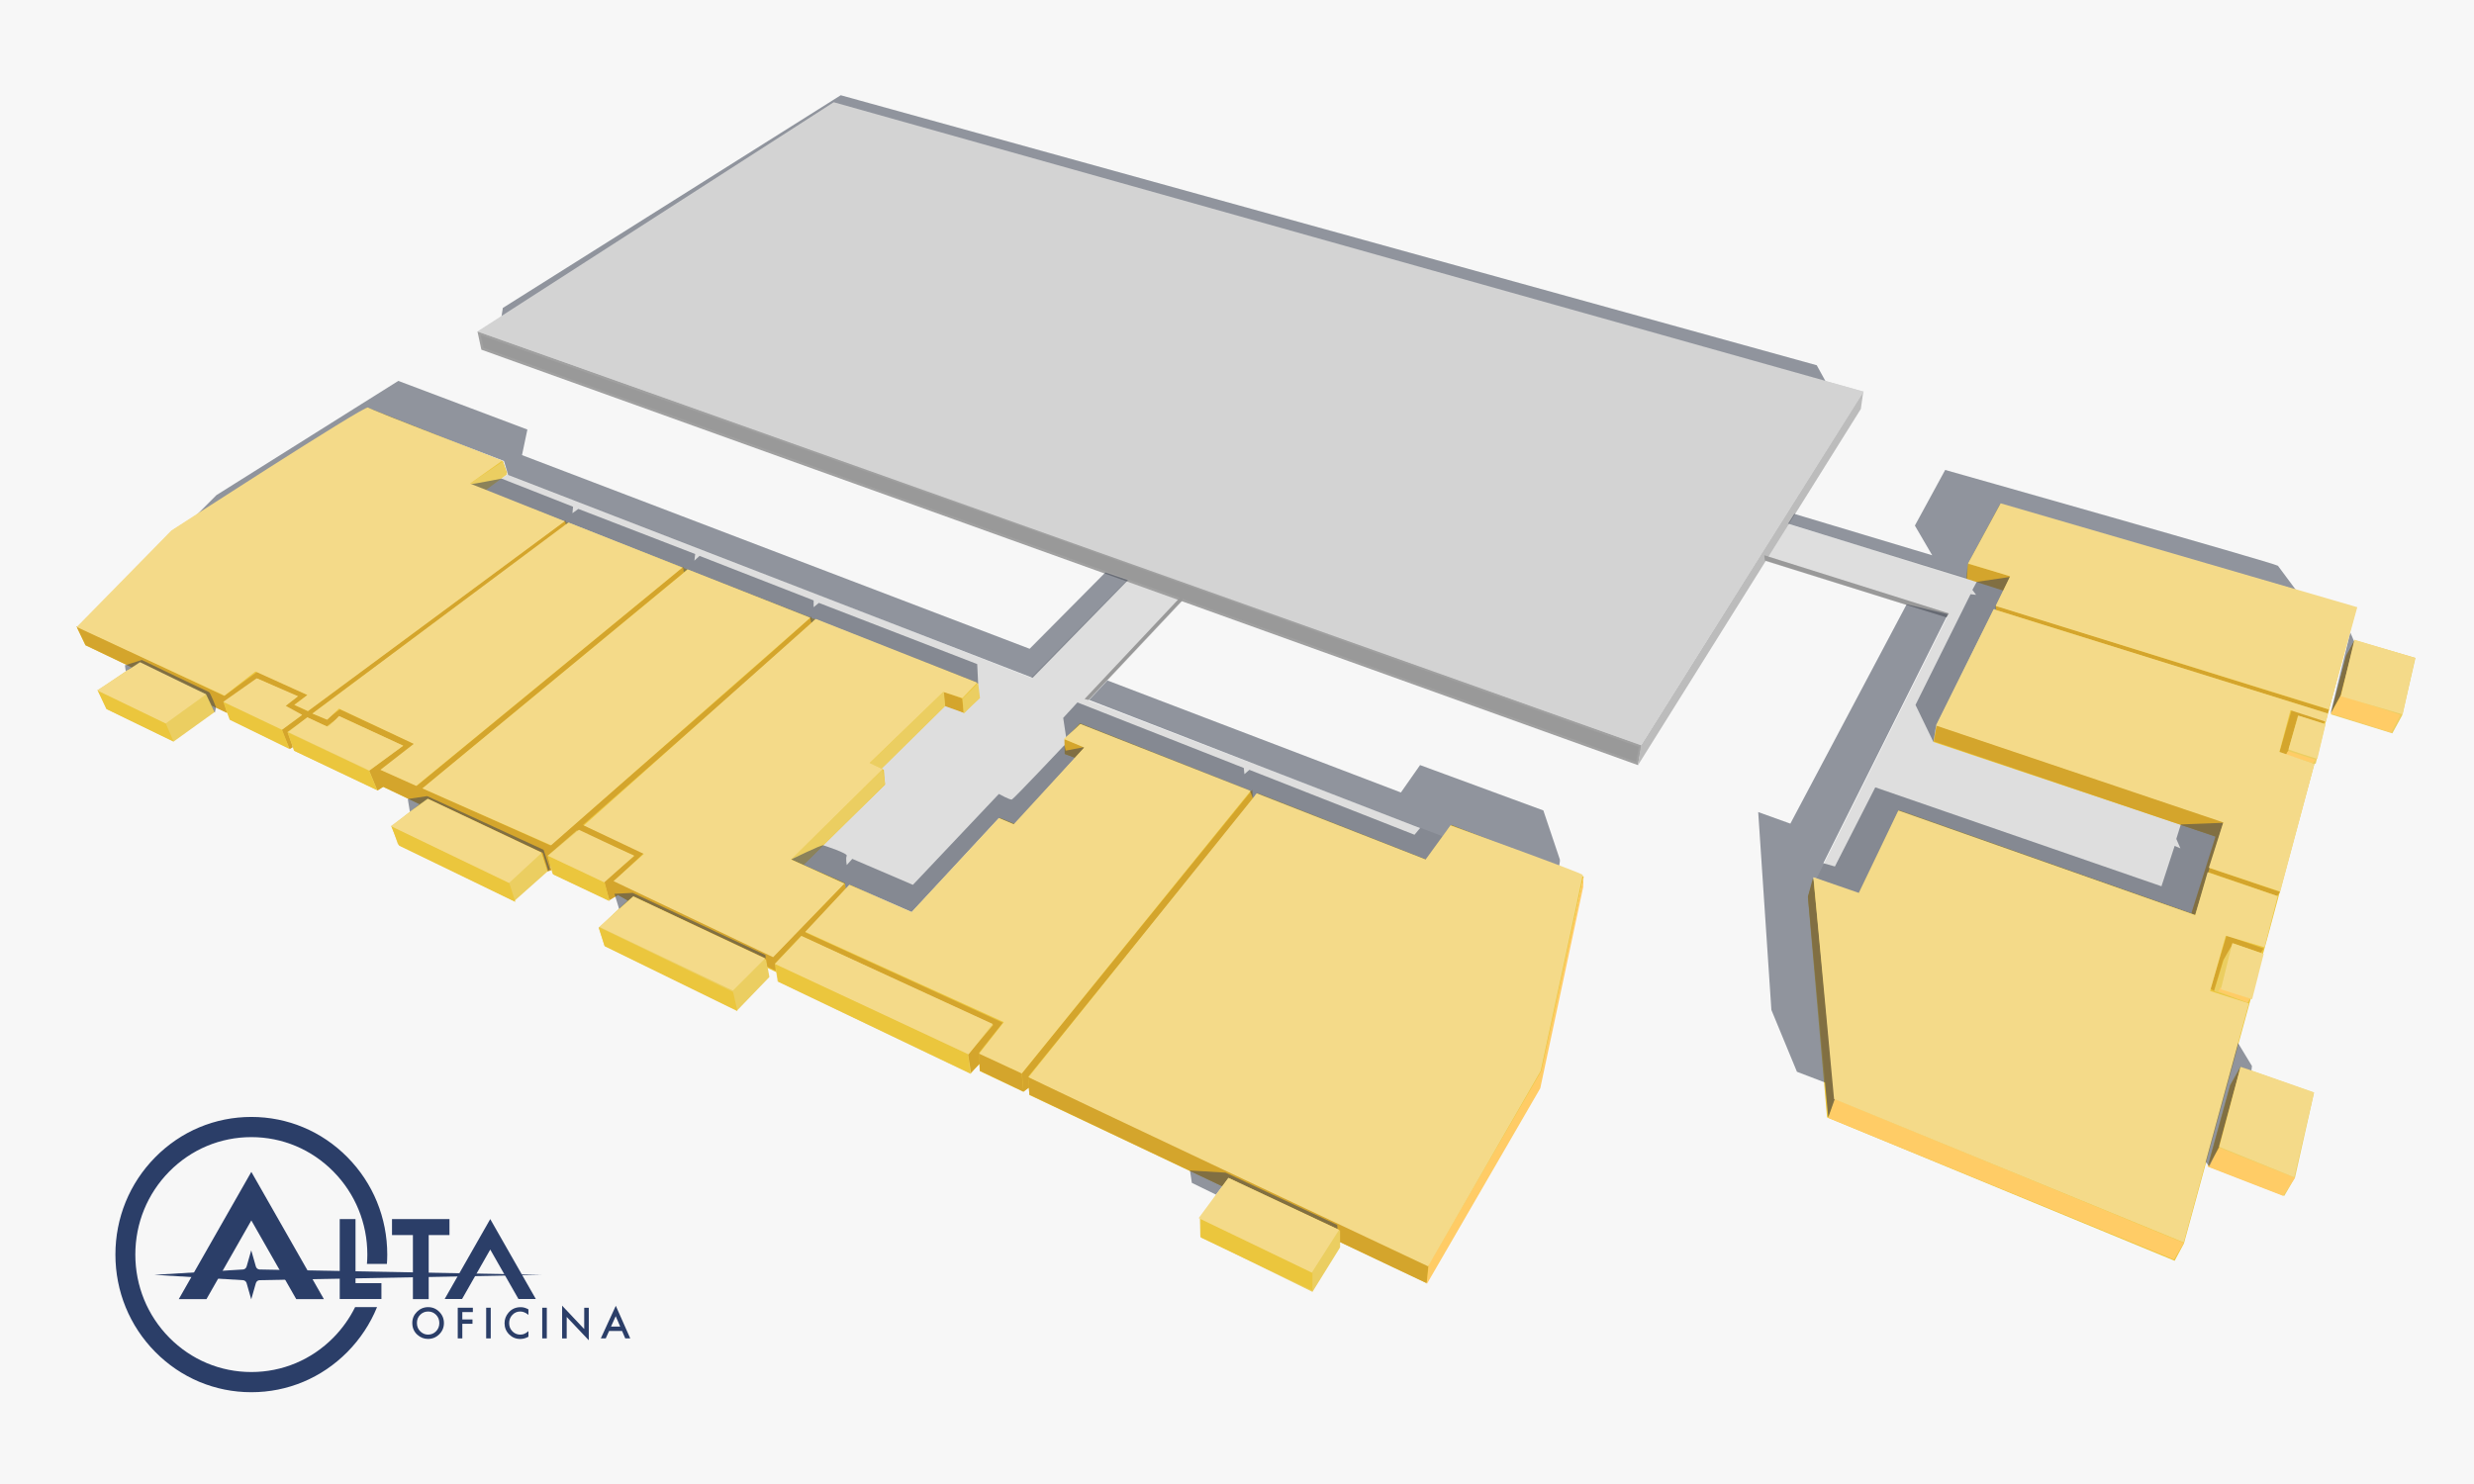
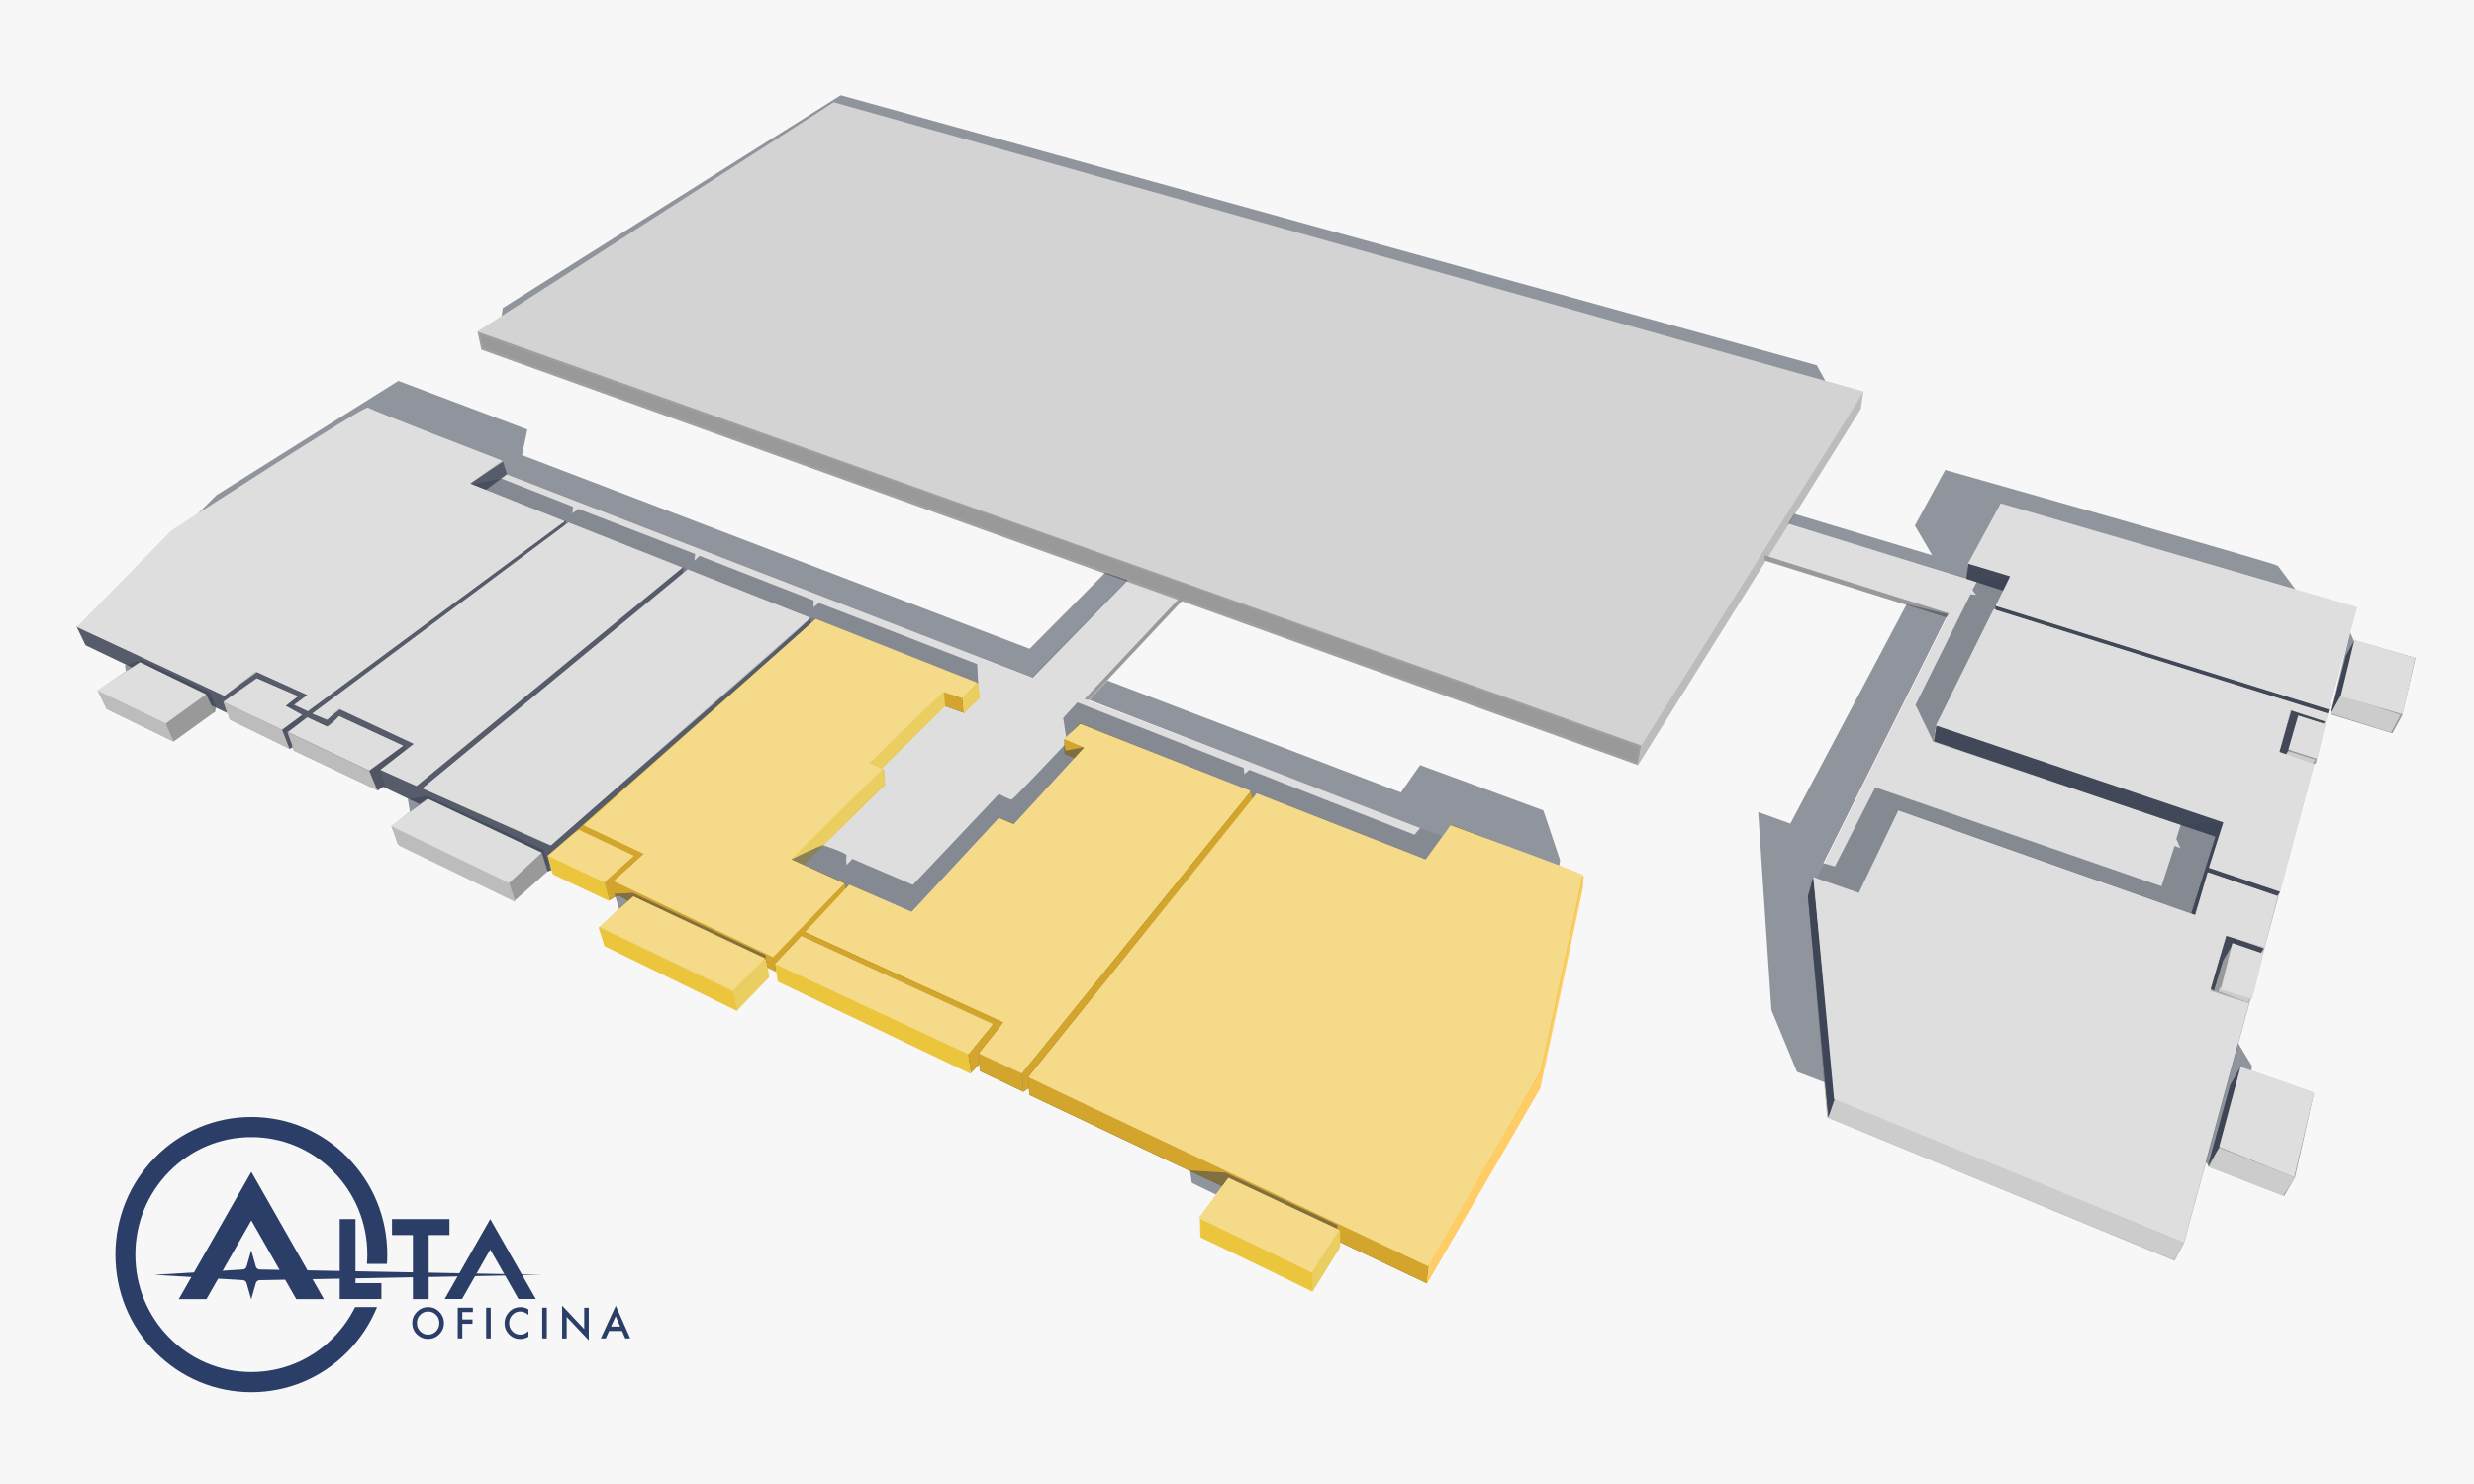
<svg xmlns="http://www.w3.org/2000/svg" version="1.1" x="0px" y="0px" width="1000px" height="600px" viewBox="0 0 1000 600" enable-background="new 0 0 1000 600" xml:space="preserve">
  <g id="base">
    <rect fill="#F7F7F7" width="1000" height="600" />
    <g id="Walkways_and_Lobbies">
      <polygon fill="#DEDEDE" points="456.5,233.5 478.17,241 478,242.92 440,283.25 582.75,338 583.5,338.42 576.83,347.58 563,380.5     358,375 305,358 302,332.5 377.5,275.5 192.5,199.5 196.38,197.88 205.25,191.75 337,242.83 416.67,274   " />
      <polygon fill="#DEDEDE" points="722,211.67 713.5,225.33 713.5,226.83 787,249.67 733.67,356.33 754.67,366.17 894,396     907.33,344.83 863,252.5 794.67,233.5   " />
    </g>
    <g id="Garage_-_base">
      <polygon fill="#CCCCCC" points="193,134.33 663,301.67 753,158.33 337,41.67   " />
      <polygon fill="#999999" stroke="#A0A0A0" stroke-miterlimit="10" points="193.67,134.79 195,141 487.33,246 661.67,308.67     663,301.67 428,217.67   " />
      <polygon fill="#BCBCBC" points="663.33,301.33 662,309.5 752.17,165.33 753.17,158.17   " />
    </g>
    <g id="Layer_37">
      <polygon fill="#999999" points="477.75,240.75 478,242.62 440,283 438.38,282.62   " />
      <polygon fill="#999999" points="713.12,224.5 713.38,226.62 786.75,249.62 787.75,248   " />
    </g>
    <g id="Layer_31">
-       <polygon fill="#EBC63D" points="31.25,254 70,214.25 148.5,164.75 203.25,186.5 205,191.25 196,198.25 395,276 395.75,282     389.75,288.25 382.25,285 356.25,310.75 357.25,311.25 357.75,317.25 324.75,349.62 341.62,357 341.75,359.62 343.75,357.75     368.38,369.12 404.12,330.62 410.25,333.12 434.75,306.25 430.5,305 430.38,298.88 436.5,292.38 505.62,319.75 506,323.38     508.25,320.62 576.5,347.5 586.62,333.5 640.12,354.38 622.33,439.83 576.5,518.67 416.12,442.75 415.81,439.75 413.69,441.44     396,433.06 395.88,430.06 394.19,431.94 253.79,364.07 249.72,361.85 248.46,362.66 34.5,260.88   " />
-       <polygon fill="#EBC63D" points="794.81,233.61 795.33,228.17 808.45,203.78 952.48,245.75 916.75,378.25 882.75,502.75     879,509.75 738.5,451.75 730.75,362.75 733.25,355 751.25,361.5 767.5,327.5 886.5,369.5 895.75,338.25 781.5,300 782.75,293.75     805.94,246.25 806.88,246.69 806.62,245.12 809.81,238.62   " />
+       <polygon fill="#BCBCBC" points="31.25,254 70,214.25 148.5,164.75 203.25,186.5 205,191.25 196,198.25 395,276 395.75,282     389.75,288.25 382.25,285 356.25,310.75 357.25,311.25 357.75,317.25 324.75,349.62 341.62,357 341.75,359.62 343.75,357.75     368.38,369.12 404.12,330.62 410.25,333.12 434.75,306.25 430.5,305 430.38,298.88 436.5,292.38 505.62,319.75 506,323.38     508.25,320.62 576.5,347.5 586.62,333.5 640.12,354.38 622.33,439.83 576.5,518.67 416.12,442.75 415.81,439.75 413.69,441.44     396,433.06 395.88,430.06 394.19,431.94 253.79,364.07 249.72,361.85 248.46,362.66 34.5,260.88   " />
+       <polygon fill="#EBC63D" points="329.62,250.38 395,276 395.75,282 389.75,288.25 382.25,285 356.25,310.75 357.25,311.25     357.75,317.25 324.75,349.62 341.62,357 341.75,359.62 343.75,357.75 368.38,369.12 404.12,330.62 410.25,333.12 434.75,306.25     430.5,305 430.38,298.88 436.5,292.38 505.5,320.25 506.5,323 507.75,321 576.5,347.5 586.62,333.5 640.12,354.38 622.33,439.83     576.5,518.67 416.12,442.75 415.81,439.75 413.69,441.44 396,433.06 395.88,430.06 394.19,431.94 253.79,364.07 249.72,361.85     248.46,362.66 222.48,350.3 221.38,345.94   " />
+       <polygon fill="#BCBCBC" points="794.81,233.61 795.33,228.17 808.45,203.78 952.48,245.75 916.75,378.25 882.75,502.75     879,509.75 738.5,451.75 730.75,362.75 733.25,355 751.25,361.5 767.5,327.5 886.5,369.5 895.75,338.25 781.5,300 782.75,293.75     805.94,246.25 806.88,246.69 806.62,245.12 809.81,238.62   " />
    </g>
    <g id="Layer_32">
-       <polygon fill="#EBCE61" points="951.67,258.83 976.33,266 971,289.17 967,296.5 942.17,288.83 948.5,265.33   " />
-       <polygon fill="#EBCE61" points="939.83,293 928.83,289.17 925.17,296.33 923,304.83 936,308.83   " />
-       <polygon fill="#EBCE61" points="914.5,385.67 902.17,381 898.83,388 895,400.67 908.33,405.33 909.67,403.83   " />
-       <polygon fill="#EBCE61" points="901.33,438.83 905.5,431.33 935.33,441.83 927.67,476 923.33,483.5 892.33,471.5   " />
+       <polygon fill="#999999" points="951.67,258.83 976.33,266 971,289.17 967,296.5 942.17,288.83 948.5,265.33   " />
+       <polygon fill="#999999" points="939.83,293 928.83,289.17 925.17,296.33 923,304.83 936,308.83   " />
+       <polygon fill="#999999" points="914.5,385.67 902.17,381 898.83,388 895,400.67 908.33,405.33 909.67,403.83   " />
+       <polygon fill="#999999" points="901.33,438.83 905.5,431.33 935.33,441.83 927.67,476 923.33,483.5 892.33,471.5   " />
      <polygon fill="#EBCE61" points="314.33,396.83 313.17,389.33 324,378.17 401.67,414.5 402,417.33 395.17,425.83 396,429.83     392.33,434.17   " />
      <polygon fill="#EBCE61" points="311,395 309.67,387.83 255.67,362.17 242,375.17 244.33,382.33 298,408.5   " />
      <polygon fill="#EBCE61" points="233.5,334.83 221.17,345.67 223.33,353.33 246,364 249.17,361.5 248,356 256.83,348 256.33,345.5       " />
-       <polygon fill="#EBCE61" points="219.17,345.33 221.5,352.17 207.83,364.33 160.83,341.33 158.33,334 172.67,322.67   " />
-       <polygon fill="#EBCE61" points="152.67,319.5 118.82,303.51 116.17,295.83 124.33,289.83 132,293.17 137.17,289.33 163,301.17     164,303.33 153.67,311.33 155.67,317.5   " />
-       <polygon fill="#EBCE61" points="93.17,291 90.17,284 104.17,274 120,281.33 120.67,283 118.5,285 119.5,287.33 122.17,289     123,290.5 117.17,302.67   " />
+       <polygon fill="#999999" points="219.17,345.33 221.5,352.17 207.83,364.33 160.83,341.33 158.33,334 172.67,322.67   " />
+       <polygon fill="#999999" points="152.67,319.5 118.82,303.51 116.17,295.83 124.33,289.83 132,293.17 137.17,289.33 163,301.17     164,303.33 153.67,311.33 155.67,317.5   " />
+       <polygon fill="#999999" points="93.17,291 90.17,284 104.17,274 120,281.33 120.67,283 118.5,285 119.5,287.33 122.17,289     123,290.5 117.17,302.67   " />
    </g>
-     <g id="Layer_33">
-       <polygon fill="#D4A52C" points="506.17,319.33 506.42,323.25 415.58,435.33 416,439.67 413.67,441.33 413.08,433.92   " />
+     <g id="Layer_33" opacity="0.8">
+       <polygon fill="#3C4454" points="505.51,320.26 506.52,322.97 415.58,435.33 416,439.67 413.67,441.33 413.08,433.92   " />
+       <polygon fill="#3C4454" points="395.67,425.75 413,433.92 413.67,441.33 396.08,432.92   " />
+       <polygon fill="#3C4454" points="415.58,435.33 416.08,442.58 576.67,518.83 577.33,511.67   " />
+       <polygon fill="#3C4454" points="381.33,279.58 388.92,282.42 389.5,288.17 382,285.5   " />
+       <path fill="#3C4454" d="M430.25,298.92c0,0,8.08,3,8,3.25s-3.83,4.25-3.83,4.25l-4.08-1.67L430.25,298.92z" />
+       <polygon fill="#3C4454" points="203.33,186.55 204.93,191.82 196.23,198.23 190.04,195.48   " />
+       <polygon fill="#3C4454" points="732.84,354.88 730.78,362.44 739.02,451.53 741.77,444.66   " />
+       <polygon fill="#3C4454" points="782.75,293.25 781.75,299.75 895.5,338.25 885.75,369.25 887.12,369.88 892.5,352.62     920.38,362.25 921.62,360.62 893,350.88 898.88,332.38   " />
+       <polygon fill="#3C4454" points="915,383.5 900,378.25 893.5,399.75 894.88,400.62 898.62,388.25 902.62,381.38 913.75,385.25       " />
+       <polygon fill="#3C4454" points="905.5,431.83 901.5,438.83 892.5,471.5 897,464.5   " />
+       <polygon fill="#3C4454" points="940,291.17 926.33,287 921.33,304.17 924.04,305.21 924.88,303.67 928.83,289.33 939.17,292.5       " />
+       <polygon fill="#3C4454" points="951.92,258.5 946.33,281.08 942.25,288.33 948.33,265   " />
+       <path fill="#3C4454" d="M795.67,228l-0.83,6l15,4.83c0,0,3.17-5.5,2.67-5.83S795.67,228,795.67,228z" />
+       <path fill="#3C4454" d="M806.5,244.83l0.33,1.83l134,41.83c0,0,0.83-1.67,0.33-1.67S806.5,244.83,806.5,244.83z" />
+       <path fill="#3C4454" d="M405.33,413.5L325.5,377l16.5-17.67l-0.67-2.17l-28.67,29.5l-64.33-30.5l12-11.33l-24.67-11.33L328,251.88    l-0.5-2c0.46,0.77-91.64,80.23-105.06,91.94l-51.62-23.07l105.43-87.12v-2.5l-107.75,88.59l-14.32-6.4l13.44-10.5l-30.19-14    l-5.44,4.06l-5.56-2.38l102.19-76v-2.12L124.31,287.5l-5.38-2.56l5.44-3.94L104,271.62l-13.38,9.75l-59.75-28.19l3.75,7.69    l57.12,27.38L90.5,284l13.62-9.62l16,7.25l-5.31,4l7.25,3.5l-8.19,6l3.19,7.75l1.31-0.77l-2.18-6.17l8-5.81l7.88,3.56l5.31-4    l25.5,11.81l-13.62,10.12l3.31,8l2.38-1.5l14.58,6.96l3.05-2.15L219,345l2.33,7.36l1.56-0.52l-1.51-5.9l11.81-10.19l22.98,10.08    l0.1,0.33l-12.1,10.33l2.17,7.5l3.5-2.17l4,2.33l2.17-1.83L309.67,388l0.5,2.83l3.33,1.67l-0.17-3l10.5-11.17l77.67,36l-10.17,12    l1.17,7.33L396,430l-0.33-4.33L405.33,413.5z" />
+     </g>
+     <g id="Layer_26">
+       <polygon fill="#D4A52C" points="505.51,320.26 506.52,322.97 415.58,435.33 416,439.67 413.67,441.33 413.08,433.92   " />
      <polygon fill="#D4A52C" points="395.67,425.75 413,433.92 413.67,441.33 396.08,432.92   " />
      <polygon fill="#D4A52C" points="415.58,435.33 416.08,442.58 576.67,518.83 577.33,511.67   " />
      <polygon fill="#D4A52C" points="381.33,279.58 388.92,282.42 389.5,288.17 382,285.5   " />
      <path fill="#D4A52C" d="M430.25,298.92c0,0,8.08,3,8,3.25s-3.83,4.25-3.83,4.25l-4.08-1.67L430.25,298.92z" />
-       <polygon fill="#EBCE61" points="203.33,186.55 204.93,191.82 196.23,198.23 190.04,195.48   " />
-       <polygon fill="#D4A52C" points="732.84,354.88 730.78,362.44 739.02,451.53 741.77,444.66   " />
-       <polygon fill="#D4A52C" points="782.75,293.25 781.75,299.75 895.5,338.25 885.75,369.25 887.12,369.88 892.5,352.62     920.38,362.25 921.62,360.62 893,350.88 898.88,332.38   " />
-       <polygon fill="#D4A52C" points="915,383.5 900,378.25 893.5,399.75 894.88,400.62 898.62,388.25 902.62,381.38 913.75,385.25       " />
-       <polygon fill="#D4A52C" points="905.5,431.83 901.5,438.83 892.5,471.5 897,464.5   " />
-       <polygon fill="#D4A52C" points="940,291.17 926.33,287 921.33,304.17 924.04,305.21 924.88,303.67 928.83,289.33 939.17,292.5       " />
-       <polygon fill="#D4A52C" points="951.92,258.5 946.33,281.08 942.25,288.33 948.33,265   " />
-       <path fill="#D4A52C" d="M795.67,228l-0.83,6l15,4.83c0,0,3.17-5.5,2.67-5.83S795.67,228,795.67,228z" />
-       <path fill="#D4A52C" d="M806.5,244.83l0.33,1.83l134,41.83c0,0,0.83-1.67,0.33-1.67S806.5,244.83,806.5,244.83z" />
-       <path fill="#D4A52C" d="M405.33,413.5L325.5,377l16.5-17.67l-0.67-2.17l-28.67,29.5l-64.33-30.5l12-11.33l-24.67-11.33    l92.65-81.44l-0.5-2.88c0.46,0.77-91.95,80.92-105.38,92.62l-51.62-23.07l105.43-87.12v-2.5l-107.75,88.59l-14.32-6.4l13.44-10.5    l-30.19-14l-5.44,4.06l-5.56-2.38l102.19-76v-2.12L124.31,287.5l-5.38-2.56l5.44-3.94L104,271.62l-13.38,9.75l-59.75-28.19    l3.75,7.69l57.12,27.38L90.5,284l13.62-9.62l16,7.25l-5.31,4l7.25,3.5l-8.19,6l3.19,7.75l1.31-0.77l-2.18-6.17l8-5.81l7.88,3.56    l5.31-4l25.5,11.81l-13.62,10.12l3.31,8l2.38-1.5l14.58,6.96l3.05-2.15L219,345l2.33,7.36l1.56-0.52l-1.51-5.9l11.81-10.19    l22.98,10.08l0.1,0.33l-12.1,10.33l2.17,7.5l3.5-2.17l4,2.33l2.17-1.83L309.67,388l0.5,2.83l3.33,1.67l-0.17-3l10.5-11.17    l77.67,36l-10.17,12l1.17,7.33L396,430l-0.33-4.33L405.33,413.5z" />
+       <polygon opacity="0.8" fill="#3C4454" points="732.84,354.88 730.78,362.44 739.02,451.53 741.77,444.66   " />
+       <polygon opacity="0.8" fill="#3C4454" points="782.75,293.25 781.75,299.75 895.5,338.25 885.75,369.25 887.12,369.88     892.5,352.62 920.38,362.25 921.62,360.62 893,350.88 898.88,332.38   " />
+       <polygon opacity="0.8" fill="#3C4454" points="915,383.5 900,378.25 893.5,399.75 894.88,400.62 898.62,388.25 902.62,381.38     913.75,385.25   " />
+       <polygon opacity="0.8" fill="#3C4454" points="905.5,431.83 901.5,438.83 892.5,471.5 897,464.5   " />
+       <polygon opacity="0.8" fill="#3C4454" points="940,291.17 926.33,287 921.33,304.17 924.04,305.21 924.88,303.67 928.83,289.33     939.17,292.5   " />
+       <polygon opacity="0.8" fill="#3C4454" points="951.92,258.5 946.33,281.08 942.25,288.33 948.33,265   " />
+       <path opacity="0.8" fill="#3C4454" d="M795.67,228l-0.83,6l15,4.83c0,0,3.17-5.5,2.67-5.83S795.67,228,795.67,228z" />
+       <path opacity="0.8" fill="#3C4454" d="M806.5,244.83l0.33,1.83l134,41.83c0,0,0.83-1.67,0.33-1.67S806.5,244.83,806.5,244.83z" />
+       <path fill="#D4A52C" d="M194.53,327.58l-7.47-1.58l7.03,3.14C194.23,328.62,194.38,328.1,194.53,327.58z" />
+       <path fill="#D4A52C" d="M405.33,413.5L325.5,377l16.5-17.67l-0.67-2.17l-28.67,29.5l-64.33-30.5l12-11.33l-24.67-11.33    c0,0-1.83,1.69-2.96,2.66l23.46,9.67l0.1,0.33l-12.1,10.33l2.17,7.5l3.5-2.17l4,2.33l2.17-1.83L309.67,388l0.5,2.83l3.33,1.67    l-0.17-3l10.5-11.17l77.67,36l-10.17,12l1.17,7.33L396,430l-0.33-4.33L405.33,413.5z" />
    </g>
    <g id="Layer_35">
      <polygon fill="#EBCE61" points="485.17,500 485,492.83 496.5,476.17 541.67,497.5 541.67,504.33 530.5,522.33   " />
-       <polygon fill="#EBCE61" points="86.83,287.83 83.33,280.5 56.33,267.67 39.5,279.17 43.17,286.67 70.17,299.83   " />
+       <polygon fill="#999999" points="86.83,287.83 83.33,280.5 56.33,267.67 39.5,279.17 43.17,286.67 70.17,299.83   " />
    </g>
    <g id="Layer_34">
-       <polygon fill="#EBC63D" points="39.42,279 67,292.5 70.17,299.83 43,286.67   " />
-       <polygon fill="#EBC63D" points="90.25,283.75 114.08,295.17 117,302.83 92.83,291   " />
-       <polygon fill="#EBC63D" points="116.25,296.08 149.17,311.67 152.42,319.5 119,303.58   " />
-       <polygon fill="#EBC63D" points="158.08,333.92 205.75,356.75 208.33,364.67 161.33,341.92   " />
+       <polygon fill="#BCBCBC" points="39.42,279 67,292.5 70.17,299.83 43,286.67   " />
+       <polygon fill="#BCBCBC" points="90.25,283.75 114.08,295.17 117,302.83 92.83,291   " />
+       <polygon fill="#BCBCBC" points="116.25,296.08 149.17,311.67 152.42,319.5 119,303.58   " />
+       <polygon fill="#BCBCBC" points="158.08,333.92 205.75,356.75 208.33,364.67 161.33,341.92   " />
      <polygon fill="#EBC63D" points="221.33,345.83 244.42,356.67 246.33,364.33 223.67,353.58   " />
      <polygon fill="#EBC63D" points="242,374.83 296.33,401.08 298.08,408.83 244.42,382.58   " />
      <polygon fill="#EBC63D" points="313.25,389.42 314.67,396.92 392.17,433.92 391.25,426.25   " />
      <polygon fill="#EBC63D" points="485.33,492.67 485.33,500.33 530.5,521.83 530.5,514.67   " />
    </g>
    <g id="Layer_36">
      <polygon fill="#FFCC66" points="577.5,511.25 623,433 640.08,354.33 639.92,358.67 622.58,440 576.67,519.25   " />
      <polygon fill="#EBCE61" points="319.88,347.25 324.88,349.62 357.75,317 356.75,311.12   " />
      <polygon fill="#EBCE61" points="351.5,308.62 356.33,310.83 382.06,285.5 381.5,279.5   " />
      <polygon fill="#EBCE61" points="395.38,276.19 396.12,282.25 389.56,288.38 389.06,282.5   " />
-       <polygon fill="#FFCC66" points="741.5,444.25 739,452 878.75,509.25 882.75,502.5   " />
-       <polygon fill="#FFCC66" points="897,464 927.67,476.17 922.83,483.5 892.33,471.67   " />
-       <polygon fill="#FFCC66" points="896.67,400.83 897.5,399.17 909.5,403.67 908.5,405.33   " />
-       <polygon fill="#FFCC66" points="924,305.17 924.83,303.67 936,307.17 934.83,308.5   " />
-       <polygon fill="#FFCC66" points="942.17,288.5 946.17,281.17 970.33,289 966.5,296.17   " />
+       <polygon fill="#CCCCCC" points="741.5,444.25 739,452 878.75,509.25 882.75,502.5   " />
+       <polygon fill="#CCCCCC" points="897,464 927.67,476.17 922.83,483.5 892.33,471.67   " />
+       <polygon fill="#CCCCCC" points="896.67,400.83 897.5,399.17 909.5,403.67 908.5,405.33   " />
+       <polygon fill="#CCCCCC" points="924,305.17 924.83,303.67 936,307.17 934.83,308.5   " />
+       <polygon fill="#CCCCCC" points="942.17,288.5 946.17,281.17 970.33,289 966.5,296.17   " />
    </g>
    <g id="shadows" opacity="0.55">
      <path fill="#3C4454" d="M86.83,288.17l0.5-2.17c0,0-2.33-6-2.83-6.17c-0.5-0.17-27.17-13-27.17-13L50.5,269l0.33,2.33l5.83-3    l26.67,12.5L86.83,288.17z" />
      <polygon fill="#3C4454" points="165.67,328.17 164.83,323.04 172.67,321.88 219.71,343.58 222.29,351.38 221.62,352.08     219.42,344.88 172.92,322.92   " />
      <polygon fill="#3C4454" points="309.5,387.5 309.38,386.12 255.75,361 248.38,361.38 250.25,367.5 254.38,363.75 256,362.38   " />
      <polygon fill="#3C4454" points="540.62,496.88 540.5,495.25 495.38,474.12 481,473.25 481.75,478.25 491.5,483 496.62,476.25       " />
-       <polygon fill="#3C4454" points="79,208.67 87.5,200.17 146.27,163.25 161,154 213.17,173.67 211,184 416.19,262.31 446.81,231.44     455.94,234.56 417.38,274.06 205.38,192 203.69,186.38 148.38,165.12   " />
+       <polygon fill="#3C4454" points="79,208.67 87.5,200.17 146.27,163.25 161,154 213.17,173.67 211,184 416.19,262.31 446.81,231.44     455.94,234.56 417.38,274.06 204.93,191.82 203.25,186.5 148.38,165.12   " />
      <path fill="#3C4454" d="M189.83,195.83c1,0,12.92-2.33,12.92-2.33l28.88,11.38l-0.25,2.62l2.38-1.75L281,224l-0.33,2.67l2.08-1.92    l46.12,18v2.75l2.12-1.75l64,24.75l0.38,7.88l-65.75-26l-1.62,1.5l-0.5-2l-49.67-19.67l-1.5,1.25l-0.21-1.92L230,211.42l-1.25,1    l-0.33-1.5L189.83,195.83z" />
      <path fill="#3C4454" d="M319.75,347.5c0,0,12.25-6,13-5.75s10,3.25,9.5,4.25s0,3.75,0,3.75l2.25-2.5l24.5,10.5L403.75,321    c0,0,4.5,2.5,5.25,2.25s21.25-22,21.25-22l0.5,2.25l7.75-1.5L410,333.5l-6.25-2.75l-35.25,38l-25-11l-1.5,2l-0.5-2.5L319.75,347.5    z" />
      <path fill="#3C4454" d="M630.5,347.5c-0.17-0.5-6.67-19.83-6.67-19.83L574,309.33l-7.75,11.08l-118.62-45.29l-7.38,7.88l31,12    c0.89,0.41,76.19,29.52,102.76,39.79l-2.26,2.71L505,311.25l-2,1.75l-0.25-2.5L435.5,284l-5.75,6.25l1.25,8.25l5.5-5.75l69,27.5    l1,2.75l1.25-2l68.75,26.75l9-12l-0.41-0.11l1.41-1.97l43.67,16.67C630.17,350.33,630.67,348,630.5,347.5z" />
      <polygon fill="#3C4454" points="202.67,128.17 203.25,124.5 336.56,40.56 339.83,38.5 734.33,147.67 738,154.33 337,41.67   " />
      <polygon fill="#3C4454" points="741.67,444.33 739,451.67 737.67,437.67 726.33,433.33 716,408.33 710.67,328.33 723.67,333     770.67,244.33 787.33,248.33 737,349 741.67,350.33 758,318.33 873.67,358.33 879,342 881.33,343 879.67,339.17 881.5,333.33     898.67,332.67 887.33,370 767.33,328 751.5,361.5 733,354.83   " />
      <polygon fill="#3C4454" points="904.5,421.5 910.25,431 910,433.25 905.5,431.75 896.75,464 893,471.5 891.25,469.5   " />
      <path fill="#3C4454" d="M950,255.75c0,0,1.25,2.75,1.5,3.5s-5.5,22-5.5,22l-4,7.25L950,255.75z" />
      <path fill="#3C4454" d="M928,238.5l-7.25-9.75c-1-1-134.5-38.75-134.5-38.75L774,212.5l7,12l-55.75-16.75l-2.5,4L795,234l0.5-6    l13.17-24L928,238.5z" />
      <polygon fill="#3C4454" points="812.5,233.25 799,235.25 797.25,238.5 798.75,240.5 796.5,240.25 774.25,285 781.5,300     782.5,293.75 806,246.19 806.88,246.69 806.69,245   " />
    </g>
    <g id="Layer_38">
	</g>
  </g>
  <g id="landmarks">
    <g id="garage-2">
      <polygon fill="#D3D3D3" points="663.33,301.33 193,134 337,41.33 753.33,158.33   " />
    </g>
    <g id="s210">
-       <line fill="#F4DA89" x1="197.11" y1="240.09" x2="192.61" y2="285.09" />
-       <path fill="#F4DA89" d="M31,253.5l38.25-39c0,0,78.25-50.75,79.5-49.75s54.25,21.5,54.25,21.5l-13,9.25l38.25,15.25L124.5,287.5    L119,285l5.25-4l-21-9.5l-12.5,9.75L31,253.5z" />
-       <polygon fill="#F4DA89" points="39.25,279.12 56.62,267.75 83.25,280.75 67,292.5   " />
-       <polygon fill="#F4DA89" points="90.25,283.75 103.75,274.25 120.5,281.5 115.5,285.38 122.12,289 114,295   " />
+       <path fill="#DEDEDE" d="M31,253.5l38.25-39c0,0,78.25-50.75,79.5-49.75s54.25,21.5,54.25,21.5l-13,9.25l38.25,15.25L124.5,287.5    L119,285l5.25-4l-21-9.5l-12.5,9.75L31,253.5z" />
+       <polygon fill="#DEDEDE" points="39.25,279.12 56.62,267.75 83.25,280.75 67,292.5   " />
+       <polygon fill="#DEDEDE" points="90.25,283.75 103.75,274.25 120.5,281.5 115.5,285.38 122.12,289 114,295   " />
    </g>
    <g id="s220">
-       <path fill="#F4DA89" d="M116.5,296l32.75,15.5l13.75-10l-26-12c0,0-4,4.5-4.75,4.25s-8-3.75-8-3.75L116.5,296z" />
-       <polygon fill="#F4DA89" points="229.75,211.25 275.75,229.5 168.25,317.75 153.75,311.25 167.25,300.75 137,286.5 132.25,291     126.25,288.5   " />
+       <path fill="#DEDEDE" d="M116.5,296l32.75,15.5l13.75-10l-26-12c0,0-4,4.5-4.75,4.25s-8-3.75-8-3.75L116.5,296z" />
+       <polygon fill="#DEDEDE" points="229.75,211.25 275.75,229.5 168.25,317.75 153.75,311.25 167.25,300.75 137,286.5 132.25,291     126.25,288.5   " />
    </g>
    <g id="s230">
-       <polygon fill="#F4DA89" points="278,230.25 327.5,249.75 222.75,341.75 170.75,318.75   " />
-       <polygon fill="#F4DA89" points="158,334 173,323 219,344.75 205.75,357   " />
+       <polygon fill="#DEDEDE" points="278,230.25 327.5,249.75 222.75,341.75 170.75,318.75   " />
+       <polygon fill="#DEDEDE" points="158,334 173,323 219,344.75 205.75,357   " />
    </g>
    <g id="s240">
      <polygon fill="#F4DA89" points="329.75,250.25 395,276 389,282.25 381.25,279.75 351.5,308.5 356.75,311 319.75,347.5     341.25,357.25 312.5,387 248,356.25 260.25,345.25 236,333.75   " />
      <polygon fill="#F4DA89" points="221.5,346 234,335.5 256.25,346 244.25,356.75   " />
      <polygon fill="#F4DA89" points="242.25,374.75 256,362.5 309.25,387.5 296.25,400.5   " />
    </g>
    <g id="s250">
      <polygon fill="#F4DA89" points="313.25,389.75 324,378.5 401.25,414 391.5,426.25   " />
      <polygon fill="#F4DA89" points="343.25,357.75 368.5,368.75 403.75,330.75 409.75,333.25 438.25,302.25 430,298.75 436.75,292.75     505.5,319.75 413,434 395.75,426 405.75,413.25 325.5,376.75   " />
    </g>
    <g id="s260">
      <path fill="#F4DA89" d="M415.75,435.5L508,320.75l68.25,26.75l10-13.75c0,0,53.5,19.25,53.5,20s-17,79.25-17,79.25l-45.5,79    C577.25,512,415,435.5,415.75,435.5z" />
      <polygon fill="#F4DA89" points="496.5,476.25 541.25,497.25 530.25,514.5 484.5,492.5   " />
    </g>
    <g id="e205">
-       <polygon fill="#F4DA89" points="733,354.67 751.33,361 767.33,327.67 887.33,370 892.33,352.67 920.67,362.33 915.33,383     899.67,378.33 893.33,400.67 909,405.67 882.67,502.33 741.33,444.33   " />
-       <polygon fill="#F4DA89" points="915,385.67 902.33,381.33 897.67,400 910.33,404   " />
-       <path fill="#F4DA89" d="M905.67,431.33c1.33,0.33,29.67,10.33,29.67,10.33l-8,34.33L897,463.67L905.67,431.33z" />
+       <polygon fill="#DEDEDE" points="733,354.67 751.33,361 767.33,327.67 887.33,370 892.33,352.67 920.67,362.33 915.33,383     899.67,378.33 893.33,400.67 909,405.67 882.67,502.33 741.33,444.33   " />
+       <polygon fill="#DEDEDE" points="915,385.67 902.33,381.33 897.67,400 910.33,404   " />
+       <path fill="#DEDEDE" d="M905.67,431.33c1.33,0.33,29.67,10.33,29.67,10.33l-8,34.33L897,463.67L905.67,431.33z" />
    </g>
    <g id="e215">
-       <polygon fill="#F4DA89" points="805.83,246.33 941,288.5 940.17,291.83 925.83,287.17 921.33,304 935.5,308.83 921.67,360.5     892.83,350.83 898.67,332.5 782.5,293.33   " />
-       <path fill="#F4DA89" d="M925,303c0.5,0.33,11.67,3.83,11.67,3.83l3.33-14l-11-3.5L925,303z" />
+       <polygon fill="#DEDEDE" points="805.83,246.33 941,288.5 940.17,291.83 925.83,287.17 921.33,304 935.5,308.83 921.67,360.5     892.83,350.83 898.67,332.5 782.5,293.33   " />
+       <path fill="#DEDEDE" d="M925,303c0.5,0.33,11.67,3.83,11.67,3.83l3.33-14l-11-3.5L925,303z" />
    </g>
    <g id="e225">
-       <polygon fill="#F4DA89" points="795.5,227.83 808.67,203.5 952.83,245.5 941.33,286.83 806.67,245 812.5,233   " />
-       <polygon fill="#F4DA89" points="951.67,258.67 976.17,266 971.17,288.83 946.17,281.5   " />
+       <polygon fill="#DEDEDE" points="795.5,227.83 808.67,203.5 952.83,245.5 941.33,286.83 806.67,245 812.5,233   " />
+       <polygon fill="#DEDEDE" points="951.67,258.67 976.17,266 971.17,288.83 946.17,281.5   " />
    </g>
  </g>
  <g id="nopointer">
    <g id="Layer_29">
      <g>
        <g>
          <g>
            <polygon fill="#2B3E68" points="83.45,525.26 101.59,493.43 119.74,525.26 130.92,525.26 101.59,473.8 72.26,525.26      " />
          </g>
        </g>
        <path fill="#2B3E68" d="M143.54,528.48c-2.23,4.5-5.17,8.67-8.79,12.34c-8.86,8.97-20.63,13.91-33.16,13.91     s-24.3-4.94-33.16-13.91c-8.86-8.97-13.73-20.9-13.73-33.58c0-12.69,4.88-24.61,13.73-33.58c8.86-8.97,20.63-13.91,33.16-13.91     c12.53,0,24.3,4.94,33.16,13.91c8.86,8.97,13.73,20.9,13.73,33.58c0,1.27-0.06,2.52-0.16,3.77h8.07     c0.08-1.25,0.14-2.51,0.14-3.77c0-14.87-5.71-28.84-16.09-39.35c-10.38-10.51-24.17-16.3-38.85-16.3s-28.47,5.79-38.85,16.3     c-10.38,10.51-16.09,24.49-16.09,39.35c0,14.86,5.71,28.84,16.09,39.35c10.38,10.51,24.17,16.3,38.85,16.3     c14.68,0,28.47-5.79,38.85-16.3c5.2-5.27,9.23-11.41,11.96-18.1H143.54z" />
        <g>
          <path fill="#2B3E68" d="M143.7,518.79h10.47v6.42h-16.85v-32.32h6.38V518.79z" />
          <path fill="#2B3E68" d="M181.68,492.89v6.46h-8.4v25.9h-6.38v-25.9h-8.45v-6.46H181.68z" />
        </g>
        <g>
          <path fill="#2B3E68" d="M166.65,534.87c0-1.74,0.63-3.24,1.89-4.5c1.26-1.25,2.77-1.88,4.53-1.88c1.74,0,3.24,0.63,4.49,1.89      c1.25,1.26,1.88,2.78,1.88,4.55c0,1.78-0.63,3.29-1.89,4.54c-1.26,1.25-2.79,1.87-4.57,1.87c-1.58,0-3-0.55-4.26-1.66      C167.35,538.46,166.65,536.86,166.65,534.87z M168.52,534.9c0,1.37,0.45,2.5,1.36,3.38c0.9,0.88,1.95,1.32,3.13,1.32      c1.28,0,2.37-0.45,3.25-1.35c0.88-0.91,1.32-2.02,1.32-3.32c0-1.32-0.44-2.43-1.31-3.32c-0.87-0.9-1.94-1.35-3.22-1.35      c-1.27,0-2.35,0.45-3.23,1.35C168.95,532.49,168.52,533.59,168.52,534.9z" />
          <path fill="#2B3E68" d="M191.13,530.49h-4.26v2.98h4.11v1.76h-4.11v5.9h-1.85v-12.4h6.11V530.49z" />
          <path fill="#2B3E68" d="M198.36,528.73v12.4h-1.85v-12.4H198.36z" />
          <path fill="#2B3E68" d="M213.59,529.4v2.22c-1.07-0.9-2.17-1.36-3.31-1.36c-1.26,0-2.32,0.46-3.18,1.37      c-0.87,0.91-1.3,2.02-1.3,3.34c0,1.3,0.43,2.4,1.3,3.29c0.87,0.89,1.93,1.34,3.19,1.34c0.65,0,1.2-0.11,1.66-0.32      c0.25-0.11,0.52-0.25,0.79-0.43c0.27-0.18,0.56-0.4,0.86-0.66v2.26c-1.06,0.6-2.17,0.91-3.33,0.91c-1.75,0-3.24-0.62-4.48-1.85      c-1.23-1.25-1.85-2.75-1.85-4.51c0-1.58,0.52-2.99,1.55-4.22c1.27-1.51,2.91-2.27,4.92-2.27      C211.51,528.49,212.57,528.79,213.59,529.4z" />
          <path fill="#2B3E68" d="M221.02,528.73v12.4h-1.85v-12.4H221.02z" />
          <path fill="#2B3E68" d="M227.21,541.13v-13.24l8.93,9.46v-8.61h1.85v13.15l-8.93-9.43v8.68H227.21z" />
          <path fill="#2B3E68" d="M251.44,538.12h-5.24l-1.36,3.01h-1.99l6.06-13.18l5.84,13.18h-2.02L251.44,538.12z M250.69,536.36      l-1.82-4.21l-1.9,4.21H250.69z" />
        </g>
        <polygon fill="#2B3E68" points="186.77,525.2 198.16,505.21 209.56,525.2 216.58,525.2 198.16,492.89 179.74,525.2    " />
        <g>
          <path fill="#2B3E68" d="M103.42,518.79l-1.87,6.55l-1.87-6.55c-0.19-0.68-0.79-1.16-1.49-1.2l-35.79-2.16l35.79-2.16      c0.7-0.04,1.29-0.52,1.49-1.2l1.87-6.55l1.87,6.55c0.19,0.68,0.79,1.16,1.49,1.2L219,515.43l-114.08,2.16      C104.22,517.63,103.62,518.11,103.42,518.79z" />
        </g>
      </g>
    </g>
  </g>
</svg>
